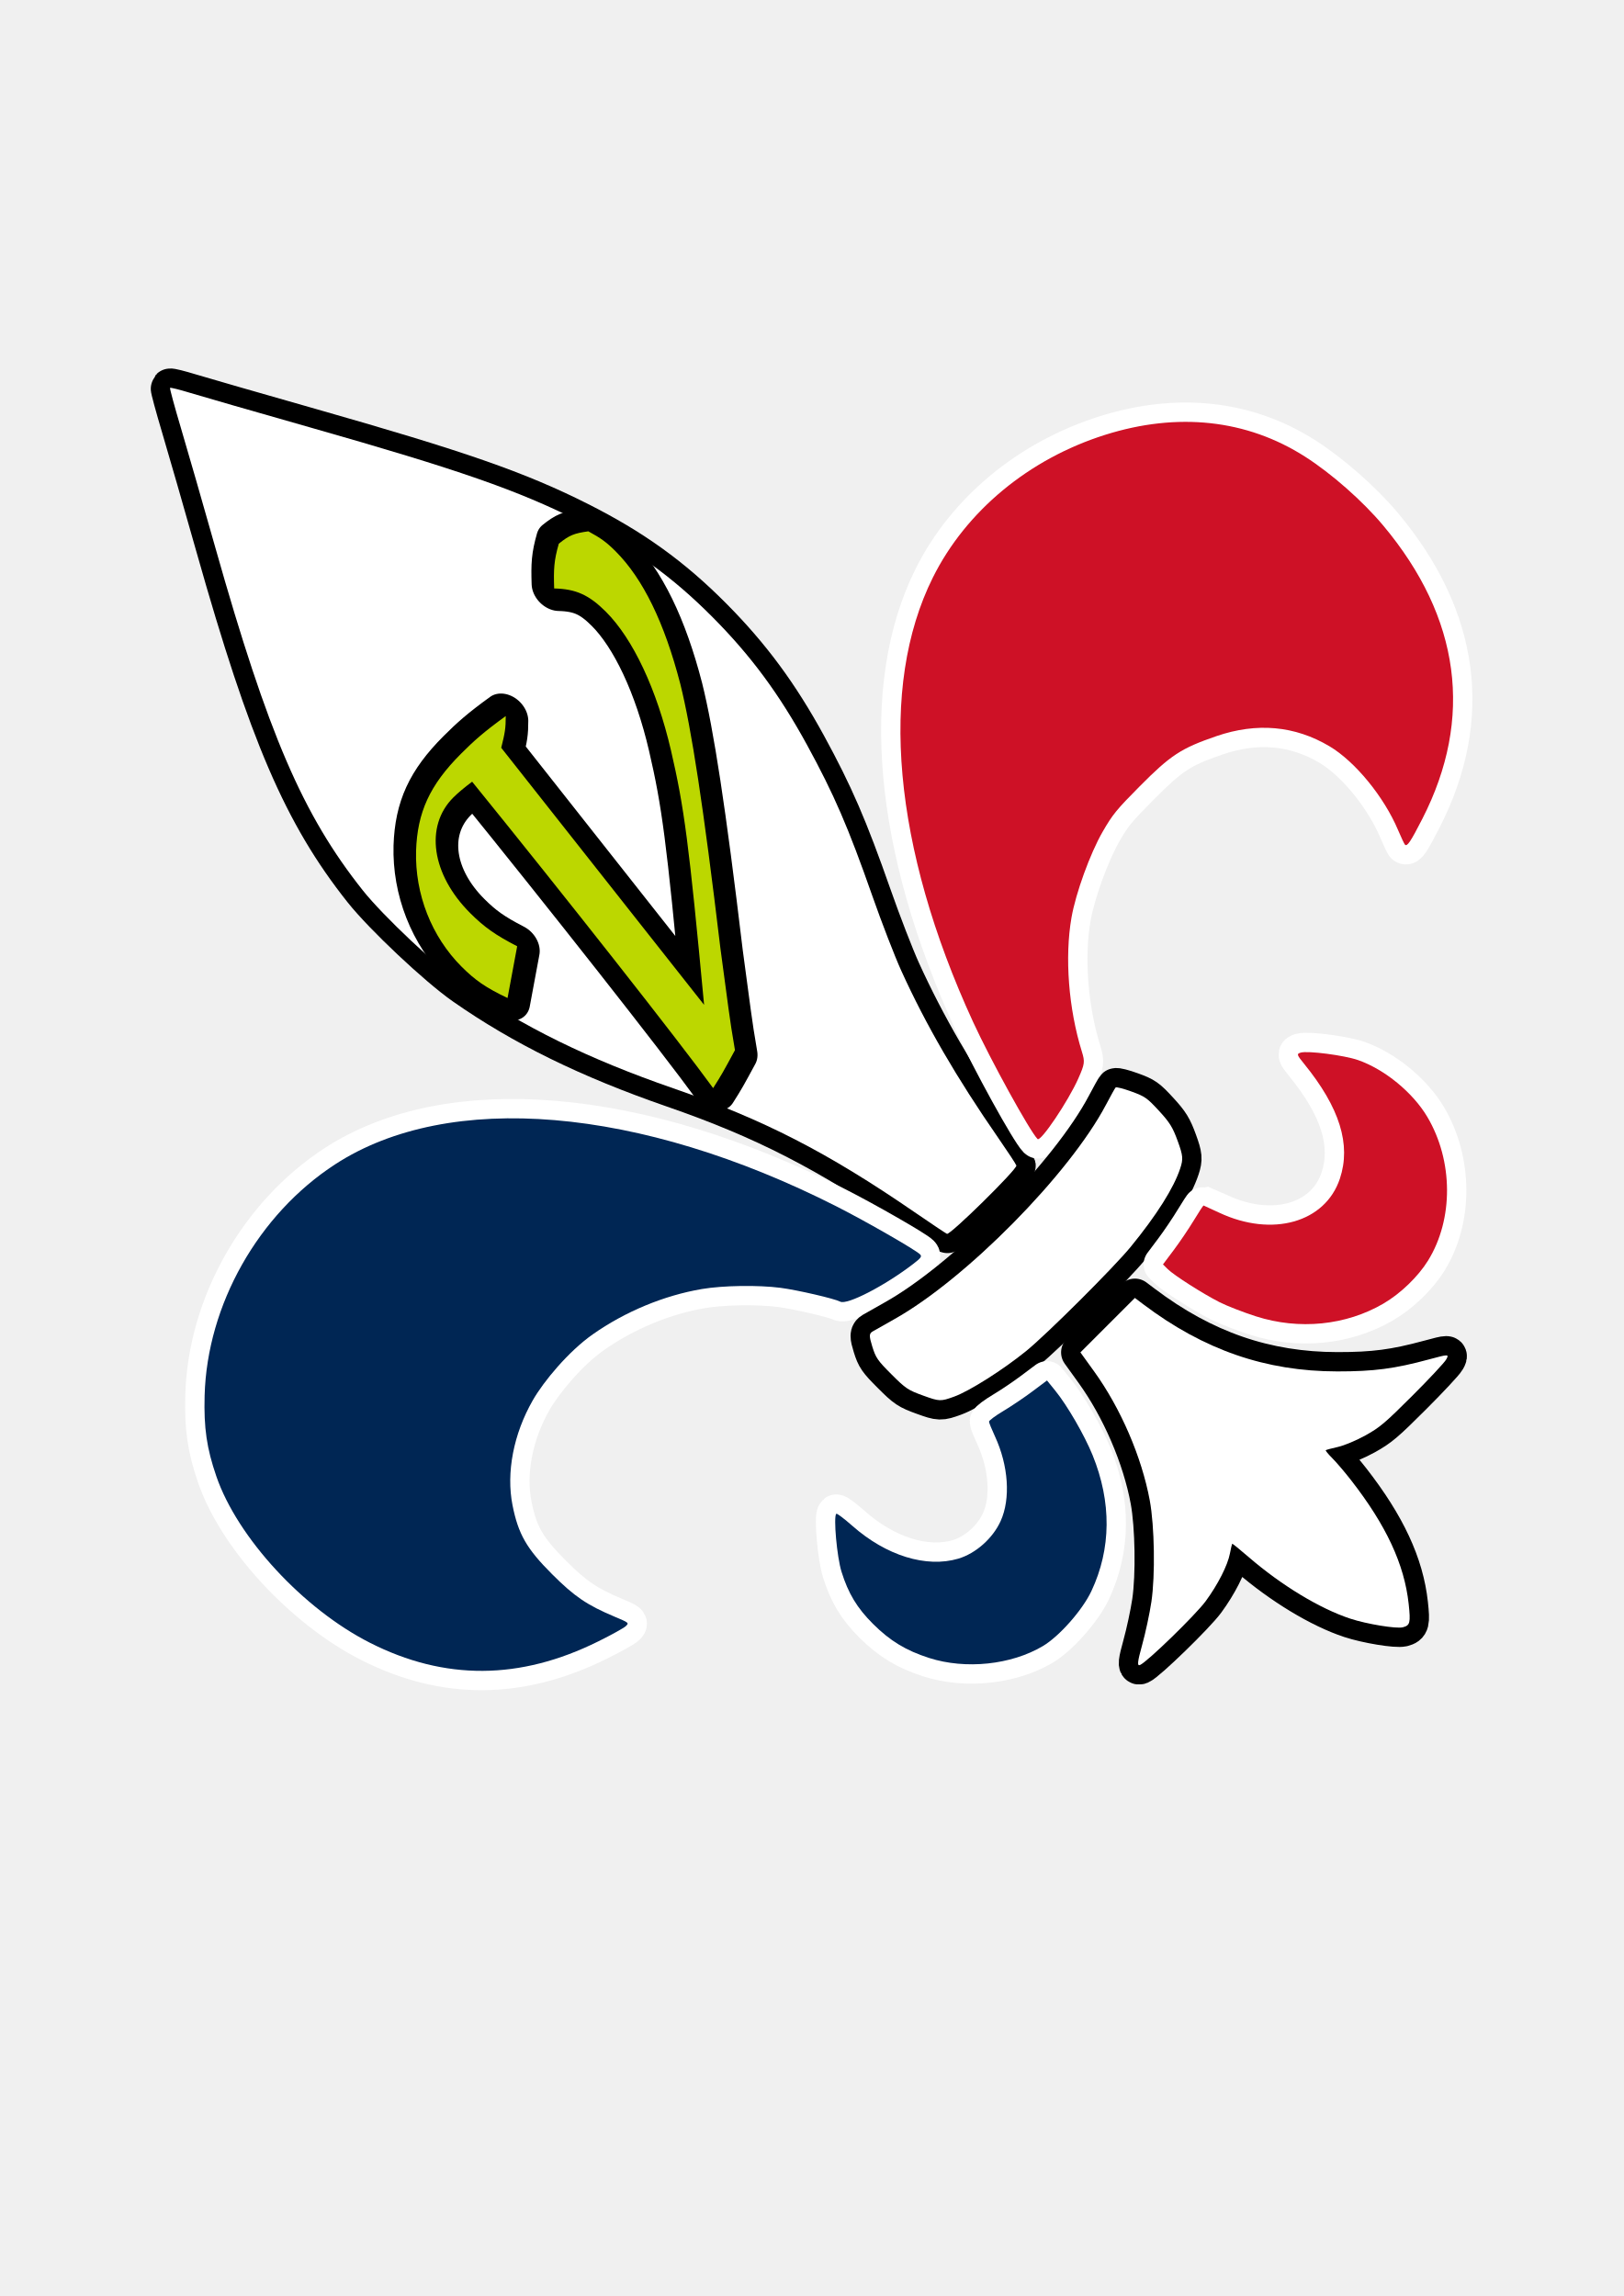
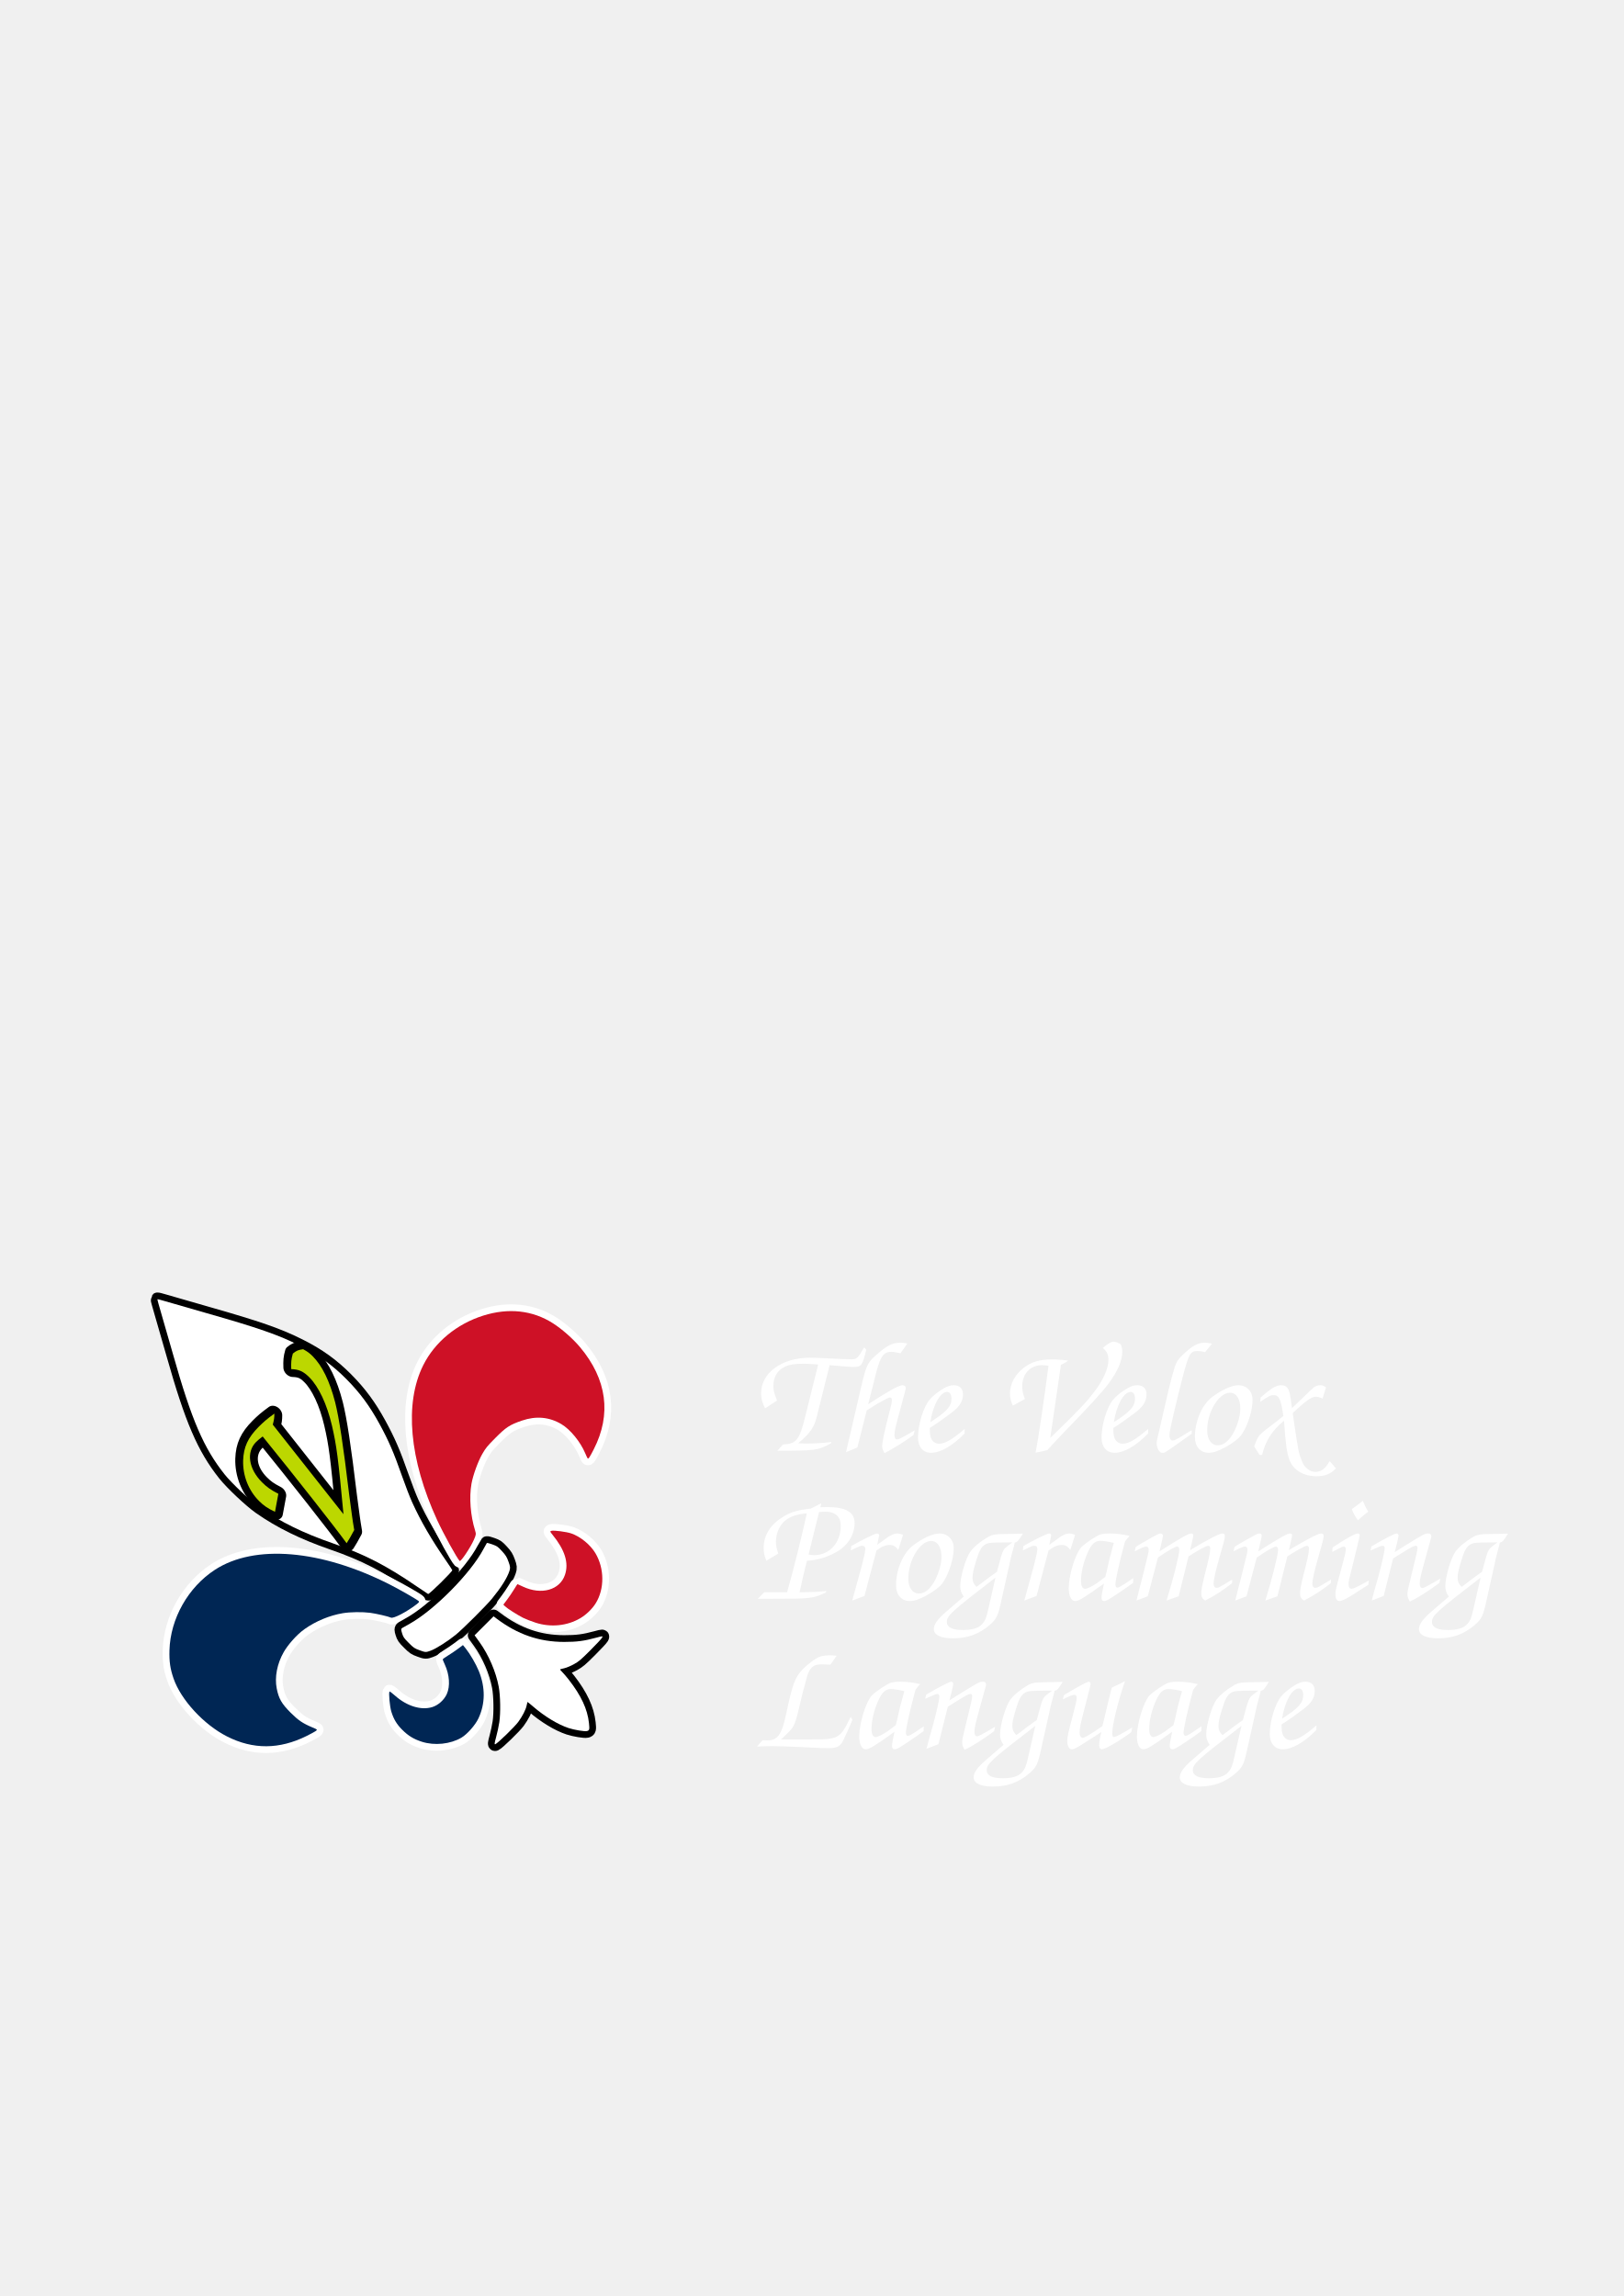
<svg xmlns="http://www.w3.org/2000/svg" width="210mm" height="297mm" viewBox="0 0 210 297" version="1.1" id="svg1" xml:space="preserve">
  <defs id="defs1">
    <clipPath clipPathUnits="userSpaceOnUse" id="clipPath4">
      <g id="use4" />
    </clipPath>
  </defs>
-   <g id="layer1" style="display:inline">
+   <g id="layer1" style="display:inline" transform="matrix(0.3483986,0,0,0.3483986,12.69696,150.5853)">
    <g id="g4" transform="translate(0,-22.46558)">
      <g id="g2" transform="matrix(0.748866,-0.748866,0.748866,0.748866,-82.18628,136.6354)" style="display:inline;stroke-width:4.721;stroke-dasharray:none;paint-order:markers stroke fill">
-         <path style="fill:#ffffff;fill-opacity:1;stroke:#000000;stroke-width:4.721;stroke-dasharray:none;stroke-opacity:1;paint-order:markers stroke fill;stroke-linejoin:round;stroke-linecap:round" d="m 106.312,166.983 c -0.067,-0.182 -0.485,-2.295 -0.931,-4.696 -2.353,-12.692 -5.016,-20.97 -10.138,-31.517 -4.785,-9.853 -7.677,-18.323 -9.203,-26.956 -0.692,-3.916 -0.963,-12.978 -0.507,-16.948 1.345,-11.71 5.305,-21.647 16.875,-42.342 2.733,-4.888 6.04,-10.868 7.35,-13.288 1.31,-2.42 2.448,-4.404 2.529,-4.408 0.081,-0.004 0.67,0.975 1.308,2.175 0.638,1.201 3.945,7.183 7.348,13.295 9.234,16.584 12.527,23.398 15.153,31.353 2.311,7.003 3.26,12.821 3.237,19.844 -0.022,6.635 -0.884,12.378 -2.88,19.182 -1.93,6.579 -3.56,10.694 -7.389,18.653 -1.505,3.129 -3.295,7.177 -3.977,8.996 -2.557,6.821 -4.464,13.998 -6.07,22.849 -0.366,2.017 -0.731,3.773 -0.811,3.903 -0.242,0.392 -11.749,0.3 -11.894,-0.095 z" id="path10" />
-         <path style="fill:#ce1126;fill-opacity:1;stroke:#ffffff;stroke-width:4.721;stroke-dasharray:none;stroke-opacity:1;paint-order:markers stroke fill;stroke-linejoin:round;stroke-linecap:round" d="m 179.475,172.915 c 0,-0.12 0.301,-0.959 0.668,-1.863 1.656,-4.075 2.209,-9.614 1.312,-13.142 -1.214,-4.777 -4.202,-8.353 -8.897,-10.648 -4.085,-1.997 -5.575,-2.309 -10.943,-2.288 -4.017,0.015 -4.781,0.093 -7.144,0.728 -2.945,0.792 -7.609,2.973 -10.097,4.723 -4.021,2.828 -8.127,7.623 -10.673,12.466 -0.608,1.157 -0.821,1.32 -2.646,2.023 -2.808,1.083 -8.732,2.24 -8.731,1.706 0.002,-1.345 2.767,-10.885 4.554,-15.711 8.125,-21.943 20.768,-37.094 34.904,-41.83 8.598,-2.88 18.529,-1.951 27.179,2.545 8.263,4.294 13.575,10.904 15.398,19.161 0.824,3.732 1.144,8.803 0.8,12.694 -1.294,14.634 -8.803,24.458 -21.941,28.706 -3.01,0.973 -3.745,1.117 -3.745,0.732 z" id="path9" />
-         <path style="fill:#002654;fill-opacity:1;stroke:#ffffff;stroke-width:4.721;stroke-dasharray:none;stroke-opacity:1;paint-order:markers stroke fill;stroke-linejoin:round;stroke-linecap:round" d="m 41.004,172.071 c -10.12,-3.405 -16.664,-9.874 -19.844,-19.615 -2.83,-8.671 -2.354,-20.489 1.112,-27.608 1.589,-3.262 3.094,-5.28 5.97,-8.003 8.047,-7.617 20.283,-11.022 31.248,-8.696 16.213,3.44 31.27,21.267 39.664,46.96 1.242,3.803 3.062,10.533 3.062,11.324 0,0.353 -0.221,0.391 -1.389,0.239 -4.344,-0.566 -9.299,-2.141 -9.586,-3.046 -0.248,-0.78 -2.696,-4.705 -3.958,-6.345 -1.683,-2.187 -4.763,-5.176 -6.895,-6.691 -3.838,-2.727 -8.607,-4.69 -13.35,-5.515 -3.57,-0.621 -8.297,-0.181 -10.859,0.515 -4.571,1.24 -8.563,3.939 -10.822,7.317 -2.003,2.995 -2.54,4.978 -2.538,9.381 0.002,3.859 0.346,5.665 1.728,9.062 0.722,1.775 0.723,1.786 0.16,1.782 -0.312,-0.002 -1.978,-0.479 -3.703,-1.059 z" id="path8" />
-         <path style="fill:#ffffff;fill-opacity:1;stroke:#000000;stroke-width:4.721;stroke-dasharray:none;stroke-opacity:1;paint-order:markers stroke fill;stroke-linejoin:round;stroke-linecap:round" d="m 103.023,183.943 c -3.624,-0.378 -8.354,-1.44 -10.14,-2.276 -1.603,-0.75 -1.695,-0.847 -2.58,-2.737 -0.856,-1.827 -0.918,-2.138 -0.918,-4.605 1.84e-4,-2.39 0.072,-2.783 0.746,-4.062 0.626,-1.189 0.838,-1.393 1.323,-1.27 0.317,0.08 1.632,0.445 2.921,0.809 9.612,2.719 27.686,2.6 36.839,-0.243 1.151,-0.357 2.188,-0.652 2.304,-0.654 0.117,-0.002 0.575,0.771 1.018,1.719 0.742,1.586 0.798,1.906 0.71,4.035 -0.081,1.96 -0.234,2.608 -1.001,4.251 -0.793,1.698 -1.056,2.015 -2.125,2.556 -2.249,1.14 -6.083,2.007 -11.081,2.507 -3.233,0.324 -14.817,0.304 -18.017,-0.03 z" id="path7" />
-         <path style="fill:#ce1126;fill-opacity:1;stroke:#ffffff;stroke-width:4.721;stroke-dasharray:none;stroke-opacity:1;paint-order:markers stroke fill;stroke-linejoin:round;stroke-linecap:round" d="m 137.996,210.701 c -5.144,-1.348 -9.598,-4.99 -12.134,-9.923 -0.747,-1.452 -1.609,-3.415 -1.917,-4.361 -0.716,-2.204 -1.607,-6.24 -1.615,-7.312 l -0.006,-0.829 2.183,-0.312 c 1.201,-0.172 3.125,-0.543 4.276,-0.826 1.151,-0.282 2.112,-0.483 2.135,-0.446 0.023,0.037 0.353,0.928 0.733,1.98 2.427,6.715 8.299,10.002 13.354,7.476 3.93,-1.964 6.126,-6.15 6.834,-13.025 0.145,-1.408 0.195,-1.5 0.674,-1.244 0.777,0.416 3.527,3.988 4.303,5.59 1.496,3.087 1.935,7.537 1.076,10.894 -1.546,6.038 -6.566,11.109 -12.347,12.472 -2.239,0.528 -5.222,0.475 -7.549,-0.135 z" id="path6" />
-         <path style="fill:#002654;fill-opacity:1;stroke:#ffffff;stroke-width:4.721;stroke-dasharray:none;stroke-opacity:1;paint-order:markers stroke fill;stroke-linejoin:round;stroke-linecap:round" d="m 78.991,210.868 c -4.362,-1.111 -8.709,-4.634 -10.848,-8.792 -1.362,-2.647 -1.9,-4.846 -1.905,-7.786 -0.005,-2.756 0.493,-4.772 1.79,-7.24 0.871,-1.659 4.036,-5.45 4.55,-5.45 0.107,0 0.262,1.101 0.346,2.447 0.341,5.479 2.734,10.019 6.305,11.963 1.957,1.065 4.746,1.232 6.914,0.413 2.801,-1.057 5.464,-4.105 6.826,-7.812 0.321,-0.873 0.659,-1.672 0.751,-1.775 0.093,-0.103 1.06,0.038 2.15,0.313 1.09,0.275 2.979,0.644 4.199,0.818 l 2.217,0.318 -0.166,1.593 c -0.243,2.326 -1.319,6.361 -2.344,8.788 -2.412,5.713 -6.479,9.71 -11.845,11.643 -2.415,0.87 -6.673,1.136 -8.938,0.559 z" id="path5" />
-         <path style="fill:#ffffff;fill-opacity:1;stroke:#000000;stroke-width:4.721;stroke-dasharray:none;stroke-opacity:1;paint-order:markers stroke fill;stroke-linejoin:round;stroke-linecap:round" d="m 111.697,240.329 c -0.697,-0.407 -2.842,-3.396 -3.796,-5.291 -1.762,-3.5 -3.07,-8.834 -3.452,-14.08 -0.103,-1.419 -0.226,-2.58 -0.272,-2.58 -0.046,0 -0.511,0.289 -1.032,0.643 -1.226,0.832 -3.72,1.646 -6.219,2.028 -2.067,0.317 -10.314,0.199 -11.187,-0.16 -0.367,-0.151 0.062,-0.495 1.93,-1.551 1.321,-0.747 3.354,-2.063 4.517,-2.924 2.617,-1.939 6.804,-6.261 8.613,-8.892 3.052,-4.439 5.447,-10.462 6.336,-15.933 l 0.462,-2.844 h 4.703 4.703 l 0.175,1.257 c 1.28,9.175 4.777,16.377 10.96,22.571 3.154,3.16 5.166,4.705 8.972,6.889 2.153,1.236 2.194,1.277 1.455,1.483 -0.418,0.116 -3.141,0.209 -6.051,0.207 -4.736,-0.004 -5.52,-0.069 -7.464,-0.621 -1.195,-0.339 -2.717,-0.962 -3.383,-1.384 -0.666,-0.422 -1.266,-0.768 -1.334,-0.768 -0.068,0 -0.123,0.569 -0.123,1.264 0,0.695 -0.125,2.273 -0.279,3.506 -0.862,6.94 -2.663,11.877 -5.715,15.67 -1.458,1.811 -1.728,1.973 -2.517,1.512 z" id="path1" />
+         <path style="fill:#ffffff;fill-opacity:1;stroke:#000000;stroke-width:4.721;stroke-linecap:round;stroke-linejoin:round;stroke-dasharray:none;stroke-opacity:1;paint-order:markers stroke fill" d="m 106.312,166.983 c -0.067,-0.182 -0.485,-2.295 -0.931,-4.696 -2.353,-12.692 -5.016,-20.97 -10.138,-31.517 -4.785,-9.853 -7.677,-18.323 -9.203,-26.956 -0.692,-3.916 -0.963,-12.978 -0.507,-16.948 1.345,-11.71 5.305,-21.647 16.875,-42.342 2.733,-4.888 6.04,-10.868 7.35,-13.288 1.31,-2.42 2.448,-4.404 2.529,-4.408 0.081,-0.004 0.67,0.975 1.308,2.175 0.638,1.201 3.945,7.183 7.348,13.295 9.234,16.584 12.527,23.398 15.153,31.353 2.311,7.003 3.26,12.821 3.237,19.844 -0.022,6.635 -0.884,12.378 -2.88,19.182 -1.93,6.579 -3.56,10.694 -7.389,18.653 -1.505,3.129 -3.295,7.177 -3.977,8.996 -2.557,6.821 -4.464,13.998 -6.07,22.849 -0.366,2.017 -0.731,3.773 -0.811,3.903 -0.242,0.392 -11.749,0.3 -11.894,-0.095 z" id="path10" />
+         <path style="fill:#ce1126;fill-opacity:1;stroke:#ffffff;stroke-width:4.721;stroke-linecap:round;stroke-linejoin:round;stroke-dasharray:none;stroke-opacity:1;paint-order:markers stroke fill" d="m 179.475,172.915 c 0,-0.12 0.301,-0.959 0.668,-1.863 1.656,-4.075 2.209,-9.614 1.312,-13.142 -1.214,-4.777 -4.202,-8.353 -8.897,-10.648 -4.085,-1.997 -5.575,-2.309 -10.943,-2.288 -4.017,0.015 -4.781,0.093 -7.144,0.728 -2.945,0.792 -7.609,2.973 -10.097,4.723 -4.021,2.828 -8.127,7.623 -10.673,12.466 -0.608,1.157 -0.821,1.32 -2.646,2.023 -2.808,1.083 -8.732,2.24 -8.731,1.706 0.002,-1.345 2.767,-10.885 4.554,-15.711 8.125,-21.943 20.768,-37.094 34.904,-41.83 8.598,-2.88 18.529,-1.951 27.179,2.545 8.263,4.294 13.575,10.904 15.398,19.161 0.824,3.732 1.144,8.803 0.8,12.694 -1.294,14.634 -8.803,24.458 -21.941,28.706 -3.01,0.973 -3.745,1.117 -3.745,0.732 z" id="path9" />
+         <path style="fill:#002654;fill-opacity:1;stroke:#ffffff;stroke-width:4.721;stroke-linecap:round;stroke-linejoin:round;stroke-dasharray:none;stroke-opacity:1;paint-order:markers stroke fill" d="m 41.004,172.071 c -10.12,-3.405 -16.664,-9.874 -19.844,-19.615 -2.83,-8.671 -2.354,-20.489 1.112,-27.608 1.589,-3.262 3.094,-5.28 5.97,-8.003 8.047,-7.617 20.283,-11.022 31.248,-8.696 16.213,3.44 31.27,21.267 39.664,46.96 1.242,3.803 3.062,10.533 3.062,11.324 0,0.353 -0.221,0.391 -1.389,0.239 -4.344,-0.566 -9.299,-2.141 -9.586,-3.046 -0.248,-0.78 -2.696,-4.705 -3.958,-6.345 -1.683,-2.187 -4.763,-5.176 -6.895,-6.691 -3.838,-2.727 -8.607,-4.69 -13.35,-5.515 -3.57,-0.621 -8.297,-0.181 -10.859,0.515 -4.571,1.24 -8.563,3.939 -10.822,7.317 -2.003,2.995 -2.54,4.978 -2.538,9.381 0.002,3.859 0.346,5.665 1.728,9.062 0.722,1.775 0.723,1.786 0.16,1.782 -0.312,-0.002 -1.978,-0.479 -3.703,-1.059 z" id="path8" />
+         <path style="fill:#ffffff;fill-opacity:1;stroke:#000000;stroke-width:4.721;stroke-linecap:round;stroke-linejoin:round;stroke-dasharray:none;stroke-opacity:1;paint-order:markers stroke fill" d="m 103.023,183.943 c -3.624,-0.378 -8.354,-1.44 -10.14,-2.276 -1.603,-0.75 -1.695,-0.847 -2.58,-2.737 -0.856,-1.827 -0.918,-2.138 -0.918,-4.605 1.84e-4,-2.39 0.072,-2.783 0.746,-4.062 0.626,-1.189 0.838,-1.393 1.323,-1.27 0.317,0.08 1.632,0.445 2.921,0.809 9.612,2.719 27.686,2.6 36.839,-0.243 1.151,-0.357 2.188,-0.652 2.304,-0.654 0.117,-0.002 0.575,0.771 1.018,1.719 0.742,1.586 0.798,1.906 0.71,4.035 -0.081,1.96 -0.234,2.608 -1.001,4.251 -0.793,1.698 -1.056,2.015 -2.125,2.556 -2.249,1.14 -6.083,2.007 -11.081,2.507 -3.233,0.324 -14.817,0.304 -18.017,-0.03 z" id="path7" />
+         <path style="fill:#ce1126;fill-opacity:1;stroke:#ffffff;stroke-width:4.721;stroke-linecap:round;stroke-linejoin:round;stroke-dasharray:none;stroke-opacity:1;paint-order:markers stroke fill" d="m 137.996,210.701 c -5.144,-1.348 -9.598,-4.99 -12.134,-9.923 -0.747,-1.452 -1.609,-3.415 -1.917,-4.361 -0.716,-2.204 -1.607,-6.24 -1.615,-7.312 l -0.006,-0.829 2.183,-0.312 c 1.201,-0.172 3.125,-0.543 4.276,-0.826 1.151,-0.282 2.112,-0.483 2.135,-0.446 0.023,0.037 0.353,0.928 0.733,1.98 2.427,6.715 8.299,10.002 13.354,7.476 3.93,-1.964 6.126,-6.15 6.834,-13.025 0.145,-1.408 0.195,-1.5 0.674,-1.244 0.777,0.416 3.527,3.988 4.303,5.59 1.496,3.087 1.935,7.537 1.076,10.894 -1.546,6.038 -6.566,11.109 -12.347,12.472 -2.239,0.528 -5.222,0.475 -7.549,-0.135 z" id="path6" />
+         <path style="fill:#002654;fill-opacity:1;stroke:#ffffff;stroke-width:4.721;stroke-linecap:round;stroke-linejoin:round;stroke-dasharray:none;stroke-opacity:1;paint-order:markers stroke fill" d="m 78.991,210.868 c -4.362,-1.111 -8.709,-4.634 -10.848,-8.792 -1.362,-2.647 -1.9,-4.846 -1.905,-7.786 -0.005,-2.756 0.493,-4.772 1.79,-7.24 0.871,-1.659 4.036,-5.45 4.55,-5.45 0.107,0 0.262,1.101 0.346,2.447 0.341,5.479 2.734,10.019 6.305,11.963 1.957,1.065 4.746,1.232 6.914,0.413 2.801,-1.057 5.464,-4.105 6.826,-7.812 0.321,-0.873 0.659,-1.672 0.751,-1.775 0.093,-0.103 1.06,0.038 2.15,0.313 1.09,0.275 2.979,0.644 4.199,0.818 l 2.217,0.318 -0.166,1.593 c -0.243,2.326 -1.319,6.361 -2.344,8.788 -2.412,5.713 -6.479,9.71 -11.845,11.643 -2.415,0.87 -6.673,1.136 -8.938,0.559 z" id="path5" />
+         <path style="fill:#ffffff;fill-opacity:1;stroke:#000000;stroke-width:4.721;stroke-linecap:round;stroke-linejoin:round;stroke-dasharray:none;stroke-opacity:1;paint-order:markers stroke fill" d="m 111.697,240.329 c -0.697,-0.407 -2.842,-3.396 -3.796,-5.291 -1.762,-3.5 -3.07,-8.834 -3.452,-14.08 -0.103,-1.419 -0.226,-2.58 -0.272,-2.58 -0.046,0 -0.511,0.289 -1.032,0.643 -1.226,0.832 -3.72,1.646 -6.219,2.028 -2.067,0.317 -10.314,0.199 -11.187,-0.16 -0.367,-0.151 0.062,-0.495 1.93,-1.551 1.321,-0.747 3.354,-2.063 4.517,-2.924 2.617,-1.939 6.804,-6.261 8.613,-8.892 3.052,-4.439 5.447,-10.462 6.336,-15.933 l 0.462,-2.844 h 4.703 4.703 l 0.175,1.257 c 1.28,9.175 4.777,16.377 10.96,22.571 3.154,3.16 5.166,4.705 8.972,6.889 2.153,1.236 2.194,1.277 1.455,1.483 -0.418,0.116 -3.141,0.209 -6.051,0.207 -4.736,-0.004 -5.52,-0.069 -7.464,-0.621 -1.195,-0.339 -2.717,-0.962 -3.383,-1.384 -0.666,-0.422 -1.266,-0.768 -1.334,-0.768 -0.068,0 -0.123,0.569 -0.123,1.264 0,0.695 -0.125,2.273 -0.279,3.506 -0.862,6.94 -2.663,11.877 -5.715,15.67 -1.458,1.811 -1.728,1.973 -2.517,1.512 z" id="path1" />
        <text xml:space="preserve" style="font-style:normal;font-variant:normal;font-weight:normal;font-stretch:normal;font-size:77.71px;line-height:0.8;font-family:Z003;-inkscape-font-specification:'Z003, Normal';font-variant-ligatures:normal;font-variant-caps:normal;font-variant-numeric:normal;font-variant-east-asian:normal;text-align:start;writing-mode:lr-tb;direction:ltr;text-anchor:start;display:inline;fill:#bcd700;fill-opacity:1;stroke:#000000;stroke-width:5.442;stroke-linecap:round;stroke-linejoin:round;stroke-dasharray:none;stroke-opacity:1;paint-order:stroke fill markers" x="89.365" y="119.534" id="text21-6" transform="scale(0.8976798,1.113983)">
          <tspan x="89.365" y="119.534" style="font-style:normal;font-variant:normal;font-weight:normal;font-stretch:normal;font-size:77.71px;line-height:0.8;font-family:Z003;-inkscape-font-specification:'Z003, @opsz=96';font-variant-ligatures:normal;font-variant-caps:normal;font-variant-numeric:normal;font-variant-east-asian:normal;font-variation-settings:'opsz' 96;fill:#bcd700;fill-opacity:1;stroke:#000000;stroke-width:5.442;stroke-linecap:round;stroke-linejoin:round;stroke-dasharray:none;stroke-opacity:1;paint-order:stroke fill markers" id="tspan11-6">V</tspan>
        </text>
      </g>
    </g>
    <text xml:space="preserve" style="font-style:normal;font-variant:normal;font-weight:normal;font-stretch:normal;font-size:59.14px;line-height:0.8;font-family:'Ubuntu Mono';-inkscape-font-specification:'Ubuntu Mono, Normal';font-variant-ligatures:normal;font-variant-caps:normal;font-variant-numeric:normal;font-variant-east-asian:normal;text-align:start;writing-mode:lr-tb;direction:ltr;text-anchor:start;fill:#bcd700;stroke:#000000;stroke-width:6.594;stroke-linecap:round;stroke-linejoin:round;stroke-dashoffset:23.811;paint-order:markers stroke fill" x="242.668" y="106.411" id="text1">
      <tspan id="tspan1" style="font-style:normal;font-variant:normal;font-weight:normal;font-stretch:normal;font-size:59.14px;font-family:Z003;-inkscape-font-specification:'Z003, Normal';font-variant-ligatures:normal;font-variant-caps:normal;font-variant-numeric:normal;font-variant-east-asian:normal;fill:#ffffff;fill-opacity:1;stroke:none;stroke-width:6.594" x="242.668" y="106.411">The Velox</tspan>
      <tspan style="font-style:normal;font-variant:normal;font-weight:normal;font-stretch:normal;font-size:59.14px;font-family:Z003;-inkscape-font-specification:'Z003, Normal';font-variant-ligatures:normal;font-variant-caps:normal;font-variant-numeric:normal;font-variant-east-asian:normal;fill:#ffffff;fill-opacity:1;stroke:none;stroke-width:6.594" x="242.668" y="161.452" id="tspan3">Programming</tspan>
      <tspan style="font-style:normal;font-variant:normal;font-weight:normal;font-stretch:normal;font-size:59.14px;font-family:Z003;-inkscape-font-specification:'Z003, Normal';font-variant-ligatures:normal;font-variant-caps:normal;font-variant-numeric:normal;font-variant-east-asian:normal;fill:#ffffff;fill-opacity:1;stroke:none;stroke-width:6.594" x="242.668" y="216.493" id="tspan4">Language</tspan>
    </text>
  </g>
</svg>
